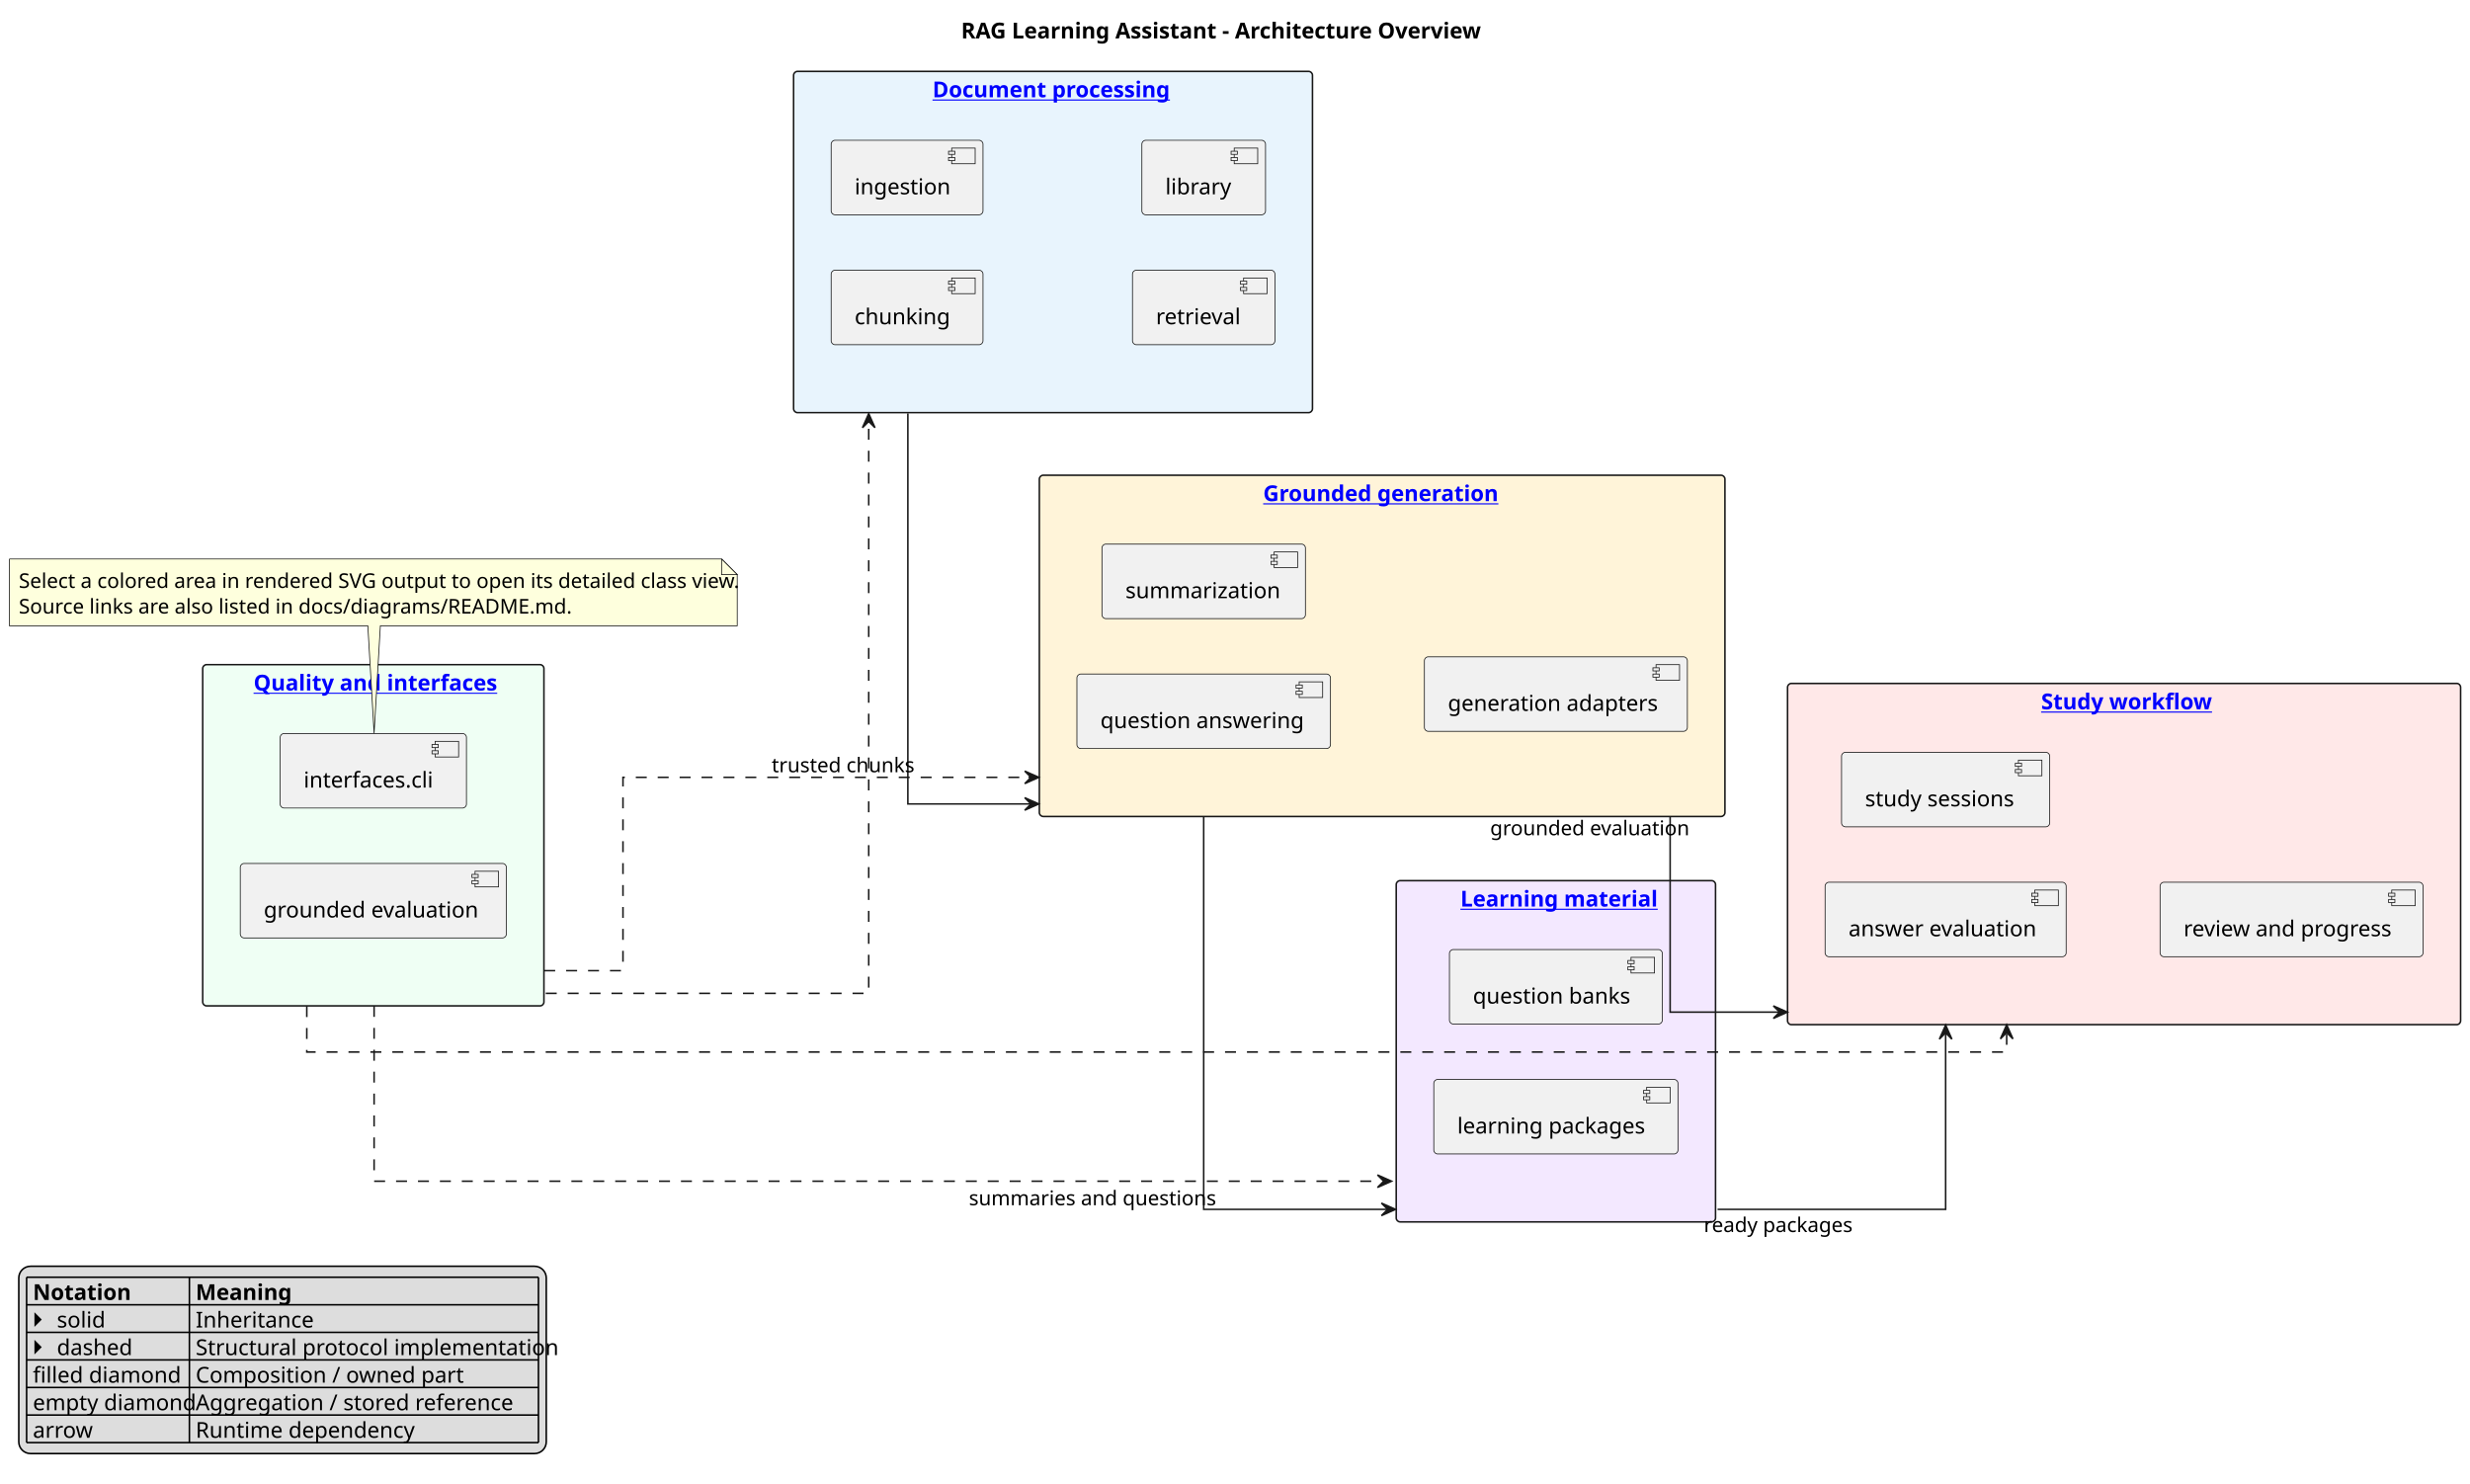
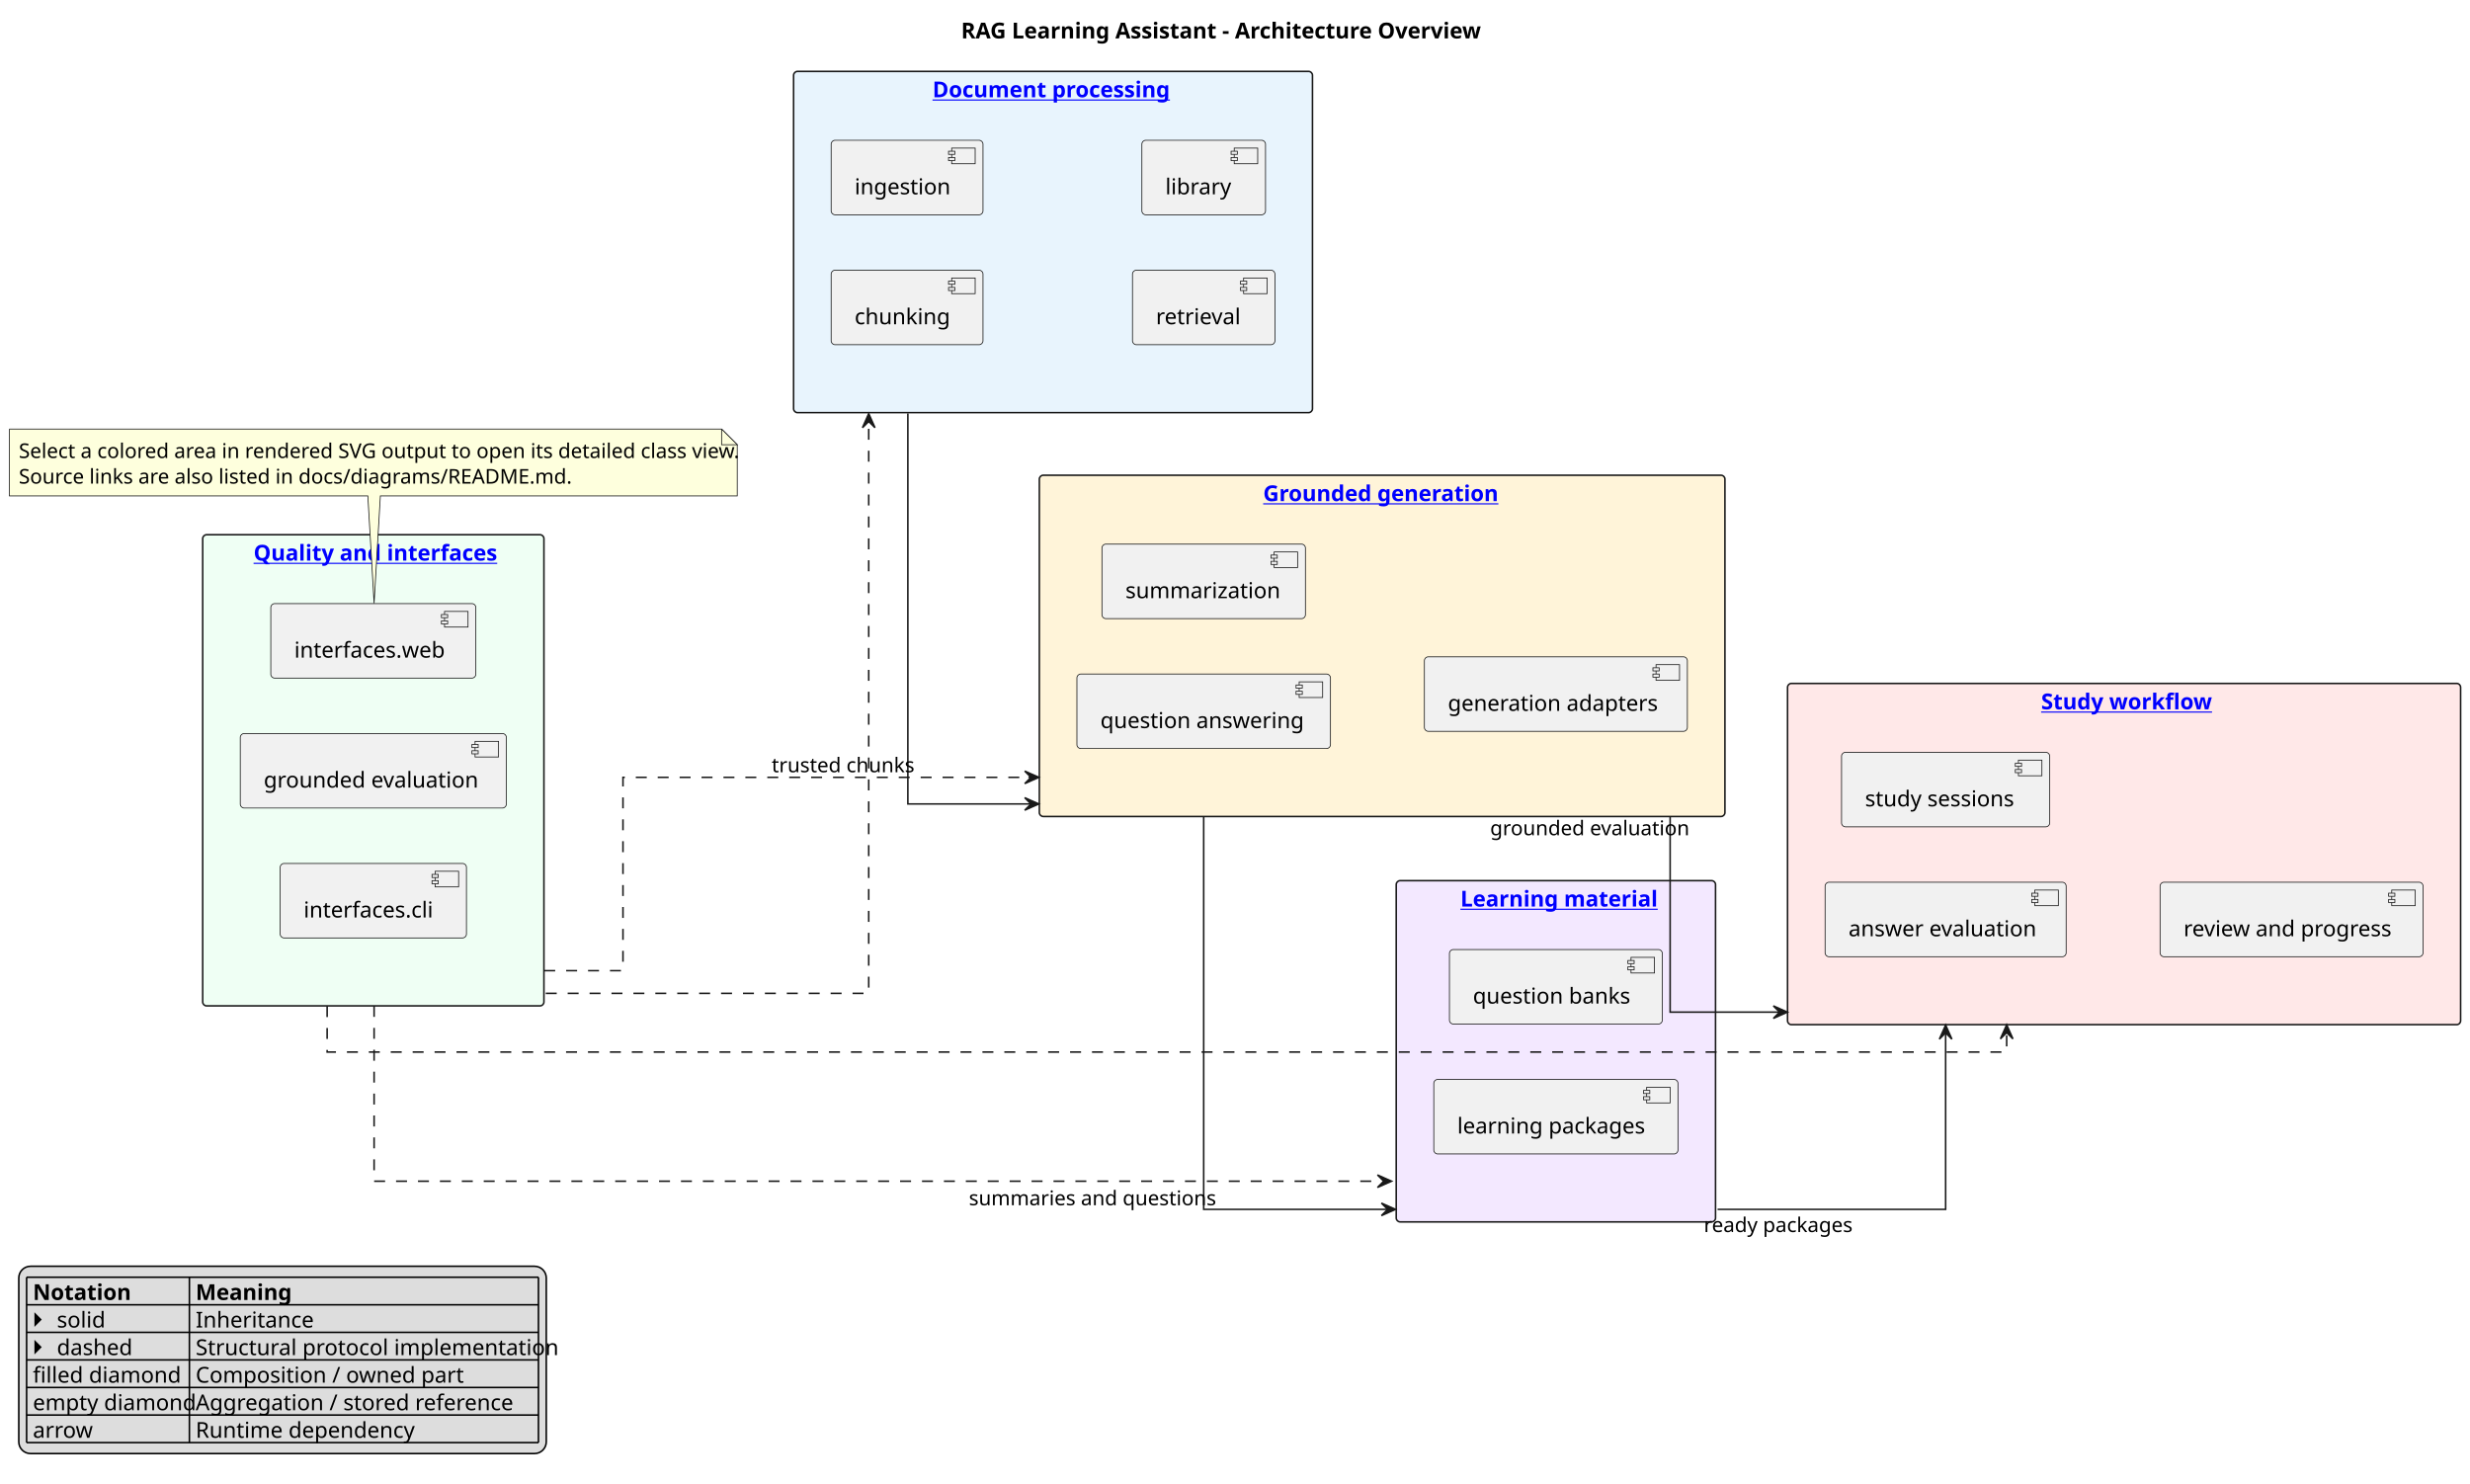
<svg xmlns="http://www.w3.org/2000/svg" xmlns:xlink="http://www.w3.org/1999/xlink" contentStyleType="text/css" height="948px" preserveAspectRatio="none" style="width:1578px;height:948px;background:#FFFFFF;" version="1.1" viewBox="0 0 1578 948" width="1578px" zoomAndPan="magnify">
  <defs />
  <g>
    <text fill="#000000" font-family="sans-serif" font-size="14" font-weight="bold" lengthAdjust="spacing" textLength="336" x="614" y="24.533">RAG Learning Assistant - Architecture Overview</text>
    <g id="cluster_Documents">
      <rect fill="#E8F4FD" height="218" rx="2.5" ry="2.5" style="stroke:#181818;stroke-width:1.0;" width="331.5" x="507" y="45.609" />
      <a href="diagrams/ingestion-retrieval-library.svg" target="_top" title="diagrams/ingestion-retrieval-library.svg" xlink:actuate="onRequest" xlink:href="diagrams/ingestion-retrieval-library.svg" xlink:show="new" xlink:title="diagrams/ingestion-retrieval-library.svg" xlink:type="simple">
        <text fill="#0000FF" font-family="sans-serif" font-size="14" font-weight="bold" lengthAdjust="spacing" text-decoration="underline" textLength="154" x="595.75" y="62.143">Document processing</text>
      </a>
    </g>
    <g id="cluster_Generation">
      <rect fill="#FFF4D9" height="218" rx="2.5" ry="2.5" style="stroke:#181818;stroke-width:1.0;" width="438" x="664" y="303.609" />
      <a href="diagrams/generation-summaries.svg" target="_top" title="diagrams/generation-summaries.svg" xlink:actuate="onRequest" xlink:href="diagrams/generation-summaries.svg" xlink:show="new" xlink:title="diagrams/generation-summaries.svg" xlink:type="simple">
        <text fill="#0000FF" font-family="sans-serif" font-size="14" font-weight="bold" lengthAdjust="spacing" text-decoration="underline" textLength="152" x="807" y="320.143">Grounded generation</text>
      </a>
    </g>
    <g id="cluster_Material">
      <rect fill="#F3E8FF" height="218" rx="2.5" ry="2.5" style="stroke:#181818;stroke-width:1.0;" width="204" x="892" y="562.609" />
      <a href="diagrams/question-banks-packages.svg" target="_top" title="diagrams/question-banks-packages.svg" xlink:actuate="onRequest" xlink:href="diagrams/question-banks-packages.svg" xlink:show="new" xlink:title="diagrams/question-banks-packages.svg" xlink:type="simple">
        <text fill="#0000FF" font-family="sans-serif" font-size="14" font-weight="bold" lengthAdjust="spacing" text-decoration="underline" textLength="122" x="933" y="579.143">Learning material</text>
      </a>
    </g>
    <g id="cluster_Study">
      <rect fill="#FFE8E8" height="218" rx="2.5" ry="2.5" style="stroke:#181818;stroke-width:1.0;" width="430" x="1142" y="436.609" />
      <a href="diagrams/study-progress.svg" target="_top" title="diagrams/study-progress.svg" xlink:actuate="onRequest" xlink:href="diagrams/study-progress.svg" xlink:show="new" xlink:title="diagrams/study-progress.svg" xlink:type="simple">
        <text fill="#0000FF" font-family="sans-serif" font-size="14" font-weight="bold" lengthAdjust="spacing" text-decoration="underline" textLength="106" x="1304" y="453.143">Study workflow</text>
      </a>
    </g>
    <g id="cluster_Interfaces">
-       <rect fill="#EFFFF4" height="218" rx="2.5" ry="2.5" style="stroke:#181818;stroke-width:1.0;" width="218" x="129.5" y="424.609" />
+       <rect fill="#EFFFF4" height="301" rx="2.5" ry="2.5" style="stroke:#181818;stroke-width:1.0;" width="218" x="129.5" y="341.609" />
      <a href="diagrams/evaluation-interfaces.svg" target="_top" title="diagrams/evaluation-interfaces.svg" xlink:actuate="onRequest" xlink:href="diagrams/evaluation-interfaces.svg" xlink:show="new" xlink:title="diagrams/evaluation-interfaces.svg" xlink:type="simple">
-         <text fill="#0000FF" font-family="sans-serif" font-size="14" font-weight="bold" lengthAdjust="spacing" text-decoration="underline" textLength="153" x="162" y="441.143">Quality and interfaces</text>
+         <text fill="#0000FF" font-family="sans-serif" font-size="14" font-weight="bold" lengthAdjust="spacing" text-decoration="underline" textLength="153" x="162" y="358.143">Quality and interfaces</text>
      </a>
    </g>
    <g id="elem_ingestion">
      <rect fill="#F1F1F1" height="47.609" rx="2.5" ry="2.5" style="stroke:#181818;stroke-width:0.5;" width="97" x="531" y="89.609" />
      <rect fill="#F1F1F1" height="10" style="stroke:#181818;stroke-width:0.5;" width="15" x="608" y="94.609" />
      <rect fill="#F1F1F1" height="2" style="stroke:#181818;stroke-width:0.5;" width="4" x="606" y="96.609" />
      <rect fill="#F1F1F1" height="2" style="stroke:#181818;stroke-width:0.5;" width="4" x="606" y="100.609" />
      <text fill="#000000" font-family="sans-serif" font-size="14" lengthAdjust="spacing" textLength="57" x="546" y="124.143">ingestion</text>
    </g>
    <g id="elem_chunking">
      <rect fill="#F1F1F1" height="47.609" rx="2.5" ry="2.5" style="stroke:#181818;stroke-width:0.5;" width="97" x="531" y="172.609" />
      <rect fill="#F1F1F1" height="10" style="stroke:#181818;stroke-width:0.5;" width="15" x="608" y="177.609" />
      <rect fill="#F1F1F1" height="2" style="stroke:#181818;stroke-width:0.5;" width="4" x="606" y="179.609" />
      <rect fill="#F1F1F1" height="2" style="stroke:#181818;stroke-width:0.5;" width="4" x="606" y="183.609" />
      <text fill="#000000" font-family="sans-serif" font-size="14" lengthAdjust="spacing" textLength="57" x="546" y="207.143">chunking</text>
    </g>
    <g id="elem_retrieval">
      <rect fill="#F1F1F1" height="47.609" rx="2.5" ry="2.5" style="stroke:#181818;stroke-width:0.5;" width="91" x="723.5" y="172.609" />
      <rect fill="#F1F1F1" height="10" style="stroke:#181818;stroke-width:0.5;" width="15" x="794.5" y="177.609" />
      <rect fill="#F1F1F1" height="2" style="stroke:#181818;stroke-width:0.5;" width="4" x="792.5" y="179.609" />
      <rect fill="#F1F1F1" height="2" style="stroke:#181818;stroke-width:0.5;" width="4" x="792.5" y="183.609" />
      <text fill="#000000" font-family="sans-serif" font-size="14" lengthAdjust="spacing" textLength="51" x="738.5" y="207.143">retrieval</text>
    </g>
    <g id="elem_library">
      <rect fill="#F1F1F1" height="47.609" rx="2.5" ry="2.5" style="stroke:#181818;stroke-width:0.5;" width="79" x="729.5" y="89.609" />
      <rect fill="#F1F1F1" height="10" style="stroke:#181818;stroke-width:0.5;" width="15" x="788.5" y="94.609" />
      <rect fill="#F1F1F1" height="2" style="stroke:#181818;stroke-width:0.5;" width="4" x="786.5" y="96.609" />
      <rect fill="#F1F1F1" height="2" style="stroke:#181818;stroke-width:0.5;" width="4" x="786.5" y="100.609" />
      <text fill="#000000" font-family="sans-serif" font-size="14" lengthAdjust="spacing" textLength="39" x="744.5" y="124.143">library</text>
    </g>
    <g id="elem_question answering">
      <rect fill="#F1F1F1" height="47.609" rx="2.5" ry="2.5" style="stroke:#181818;stroke-width:0.5;" width="162" x="688" y="430.609" />
      <rect fill="#F1F1F1" height="10" style="stroke:#181818;stroke-width:0.5;" width="15" x="830" y="435.609" />
      <rect fill="#F1F1F1" height="2" style="stroke:#181818;stroke-width:0.5;" width="4" x="828" y="437.609" />
      <rect fill="#F1F1F1" height="2" style="stroke:#181818;stroke-width:0.5;" width="4" x="828" y="441.609" />
      <text fill="#000000" font-family="sans-serif" font-size="14" lengthAdjust="spacing" textLength="122" x="703" y="465.143">question answering</text>
    </g>
    <g id="elem_summarization">
      <rect fill="#F1F1F1" height="47.609" rx="2.5" ry="2.5" style="stroke:#181818;stroke-width:0.5;" width="130" x="704" y="347.609" />
      <rect fill="#F1F1F1" height="10" style="stroke:#181818;stroke-width:0.5;" width="15" x="814" y="352.609" />
      <rect fill="#F1F1F1" height="2" style="stroke:#181818;stroke-width:0.5;" width="4" x="812" y="354.609" />
      <rect fill="#F1F1F1" height="2" style="stroke:#181818;stroke-width:0.5;" width="4" x="812" y="358.609" />
      <text fill="#000000" font-family="sans-serif" font-size="14" lengthAdjust="spacing" textLength="90" x="719" y="382.143">summarization</text>
    </g>
    <g id="elem_generation adapters">
      <rect fill="#F1F1F1" height="47.609" rx="2.5" ry="2.5" style="stroke:#181818;stroke-width:0.5;" width="168" x="910" y="419.609" />
      <rect fill="#F1F1F1" height="10" style="stroke:#181818;stroke-width:0.5;" width="15" x="1058" y="424.609" />
      <rect fill="#F1F1F1" height="2" style="stroke:#181818;stroke-width:0.5;" width="4" x="1056" y="426.609" />
      <rect fill="#F1F1F1" height="2" style="stroke:#181818;stroke-width:0.5;" width="4" x="1056" y="430.609" />
      <text fill="#000000" font-family="sans-serif" font-size="14" lengthAdjust="spacing" textLength="128" x="925" y="454.143">generation adapters</text>
    </g>
    <g id="elem_question banks">
      <rect fill="#F1F1F1" height="47.609" rx="2.5" ry="2.5" style="stroke:#181818;stroke-width:0.5;" width="136" x="926" y="606.609" />
      <rect fill="#F1F1F1" height="10" style="stroke:#181818;stroke-width:0.5;" width="15" x="1042" y="611.609" />
      <rect fill="#F1F1F1" height="2" style="stroke:#181818;stroke-width:0.5;" width="4" x="1040" y="613.609" />
      <rect fill="#F1F1F1" height="2" style="stroke:#181818;stroke-width:0.5;" width="4" x="1040" y="617.609" />
      <text fill="#000000" font-family="sans-serif" font-size="14" lengthAdjust="spacing" textLength="96" x="941" y="641.143">question banks</text>
    </g>
    <g id="elem_learning packages">
      <rect fill="#F1F1F1" height="47.609" rx="2.5" ry="2.5" style="stroke:#181818;stroke-width:0.5;" width="156" x="916" y="689.609" />
      <rect fill="#F1F1F1" height="10" style="stroke:#181818;stroke-width:0.5;" width="15" x="1052" y="694.609" />
      <rect fill="#F1F1F1" height="2" style="stroke:#181818;stroke-width:0.5;" width="4" x="1050" y="696.609" />
      <rect fill="#F1F1F1" height="2" style="stroke:#181818;stroke-width:0.5;" width="4" x="1050" y="700.609" />
      <text fill="#000000" font-family="sans-serif" font-size="14" lengthAdjust="spacing" textLength="116" x="931" y="724.143">learning packages</text>
    </g>
    <g id="elem_answer evaluation">
      <rect fill="#F1F1F1" height="47.609" rx="2.5" ry="2.5" style="stroke:#181818;stroke-width:0.5;" width="154" x="1166" y="563.609" />
      <rect fill="#F1F1F1" height="10" style="stroke:#181818;stroke-width:0.5;" width="15" x="1300" y="568.609" />
      <rect fill="#F1F1F1" height="2" style="stroke:#181818;stroke-width:0.5;" width="4" x="1298" y="570.609" />
      <rect fill="#F1F1F1" height="2" style="stroke:#181818;stroke-width:0.5;" width="4" x="1298" y="574.609" />
      <text fill="#000000" font-family="sans-serif" font-size="14" lengthAdjust="spacing" textLength="114" x="1181" y="598.143">answer evaluation</text>
    </g>
    <g id="elem_study sessions">
      <rect fill="#F1F1F1" height="47.609" rx="2.5" ry="2.5" style="stroke:#181818;stroke-width:0.5;" width="133" x="1176.5" y="480.609" />
      <rect fill="#F1F1F1" height="10" style="stroke:#181818;stroke-width:0.5;" width="15" x="1289.5" y="485.609" />
      <rect fill="#F1F1F1" height="2" style="stroke:#181818;stroke-width:0.5;" width="4" x="1287.5" y="487.609" />
      <rect fill="#F1F1F1" height="2" style="stroke:#181818;stroke-width:0.5;" width="4" x="1287.5" y="491.609" />
      <text fill="#000000" font-family="sans-serif" font-size="14" lengthAdjust="spacing" textLength="93" x="1191.5" y="515.143">study sessions</text>
    </g>
    <g id="elem_review and progress">
      <rect fill="#F1F1F1" height="47.609" rx="2.5" ry="2.5" style="stroke:#181818;stroke-width:0.5;" width="168" x="1380" y="563.609" />
      <rect fill="#F1F1F1" height="10" style="stroke:#181818;stroke-width:0.5;" width="15" x="1528" y="568.609" />
      <rect fill="#F1F1F1" height="2" style="stroke:#181818;stroke-width:0.5;" width="4" x="1526" y="570.609" />
      <rect fill="#F1F1F1" height="2" style="stroke:#181818;stroke-width:0.5;" width="4" x="1526" y="574.609" />
      <text fill="#000000" font-family="sans-serif" font-size="14" lengthAdjust="spacing" textLength="128" x="1395" y="598.143">review and progress</text>
    </g>
    <g id="elem_grounded evaluation">
-       <rect fill="#F1F1F1" height="47.609" rx="2.5" ry="2.5" style="stroke:#181818;stroke-width:0.5;" width="170" x="153.5" y="551.609" />
-       <rect fill="#F1F1F1" height="10" style="stroke:#181818;stroke-width:0.5;" width="15" x="303.5" y="556.609" />
-       <rect fill="#F1F1F1" height="2" style="stroke:#181818;stroke-width:0.5;" width="4" x="301.5" y="558.609" />
-       <rect fill="#F1F1F1" height="2" style="stroke:#181818;stroke-width:0.5;" width="4" x="301.5" y="562.609" />
-       <text fill="#000000" font-family="sans-serif" font-size="14" lengthAdjust="spacing" textLength="130" x="168.5" y="586.143">grounded evaluation</text>
+       <rect fill="#F1F1F1" height="47.609" rx="2.5" ry="2.5" style="stroke:#181818;stroke-width:0.5;" width="170" x="153.5" y="468.609" />
+       <rect fill="#F1F1F1" height="10" style="stroke:#181818;stroke-width:0.5;" width="15" x="303.5" y="473.609" />
+       <rect fill="#F1F1F1" height="2" style="stroke:#181818;stroke-width:0.5;" width="4" x="301.5" y="475.609" />
+       <rect fill="#F1F1F1" height="2" style="stroke:#181818;stroke-width:0.5;" width="4" x="301.5" y="479.609" />
+       <text fill="#000000" font-family="sans-serif" font-size="14" lengthAdjust="spacing" textLength="130" x="168.5" y="503.143">grounded evaluation</text>
    </g>
    <g id="elem_interfaces.cli">
-       <rect fill="#F1F1F1" height="47.609" rx="2.5" ry="2.5" style="stroke:#181818;stroke-width:0.5;" width="119" x="179" y="468.609" />
-       <rect fill="#F1F1F1" height="10" style="stroke:#181818;stroke-width:0.5;" width="15" x="278" y="473.609" />
-       <rect fill="#F1F1F1" height="2" style="stroke:#181818;stroke-width:0.5;" width="4" x="276" y="475.609" />
-       <rect fill="#F1F1F1" height="2" style="stroke:#181818;stroke-width:0.5;" width="4" x="276" y="479.609" />
-       <text fill="#000000" font-family="sans-serif" font-size="14" lengthAdjust="spacing" textLength="79" x="194" y="503.143">interfaces.cli</text>
-     </g>
-     <g id="elem_GMN29">
-       <path d="M6,357.109 L6,399.812 A0,0 0 0 0 6,399.812 L235,399.812 L239,468.429 L243,399.812 L471,399.812 A0,0 0 0 0 471,399.812 L471,367.109 L461,357.109 L6,357.109 A0,0 0 0 0 6,357.109 " fill="#FEFFDD" style="stroke:#181818;stroke-width:0.5;" />
-       <path d="M461,357.109 L461,367.109 L471,367.109 L461,357.109 " fill="#FEFFDD" style="stroke:#181818;stroke-width:0.5;" />
-       <text fill="#000000" font-family="sans-serif" font-size="13" lengthAdjust="spacing" textLength="444" x="12" y="375.604">Select a colored area in rendered SVG output to open its detailed class view.</text>
-       <text fill="#000000" font-family="sans-serif" font-size="13" lengthAdjust="spacing" textLength="346" x="12" y="391.956">Source links are also listed in docs/diagrams/README.md.</text>
+       <rect fill="#F1F1F1" height="47.609" rx="2.5" ry="2.5" style="stroke:#181818;stroke-width:0.5;" width="119" x="179" y="551.609" />
+       <rect fill="#F1F1F1" height="10" style="stroke:#181818;stroke-width:0.5;" width="15" x="278" y="556.609" />
+       <rect fill="#F1F1F1" height="2" style="stroke:#181818;stroke-width:0.5;" width="4" x="276" y="558.609" />
+       <rect fill="#F1F1F1" height="2" style="stroke:#181818;stroke-width:0.5;" width="4" x="276" y="562.609" />
+       <text fill="#000000" font-family="sans-serif" font-size="14" lengthAdjust="spacing" textLength="79" x="194" y="586.143">interfaces.cli</text>
+     </g>
+     <g id="elem_interfaces.web">
+       <rect fill="#F1F1F1" height="47.609" rx="2.5" ry="2.5" style="stroke:#181818;stroke-width:0.5;" width="131" x="173" y="385.609" />
+       <rect fill="#F1F1F1" height="10" style="stroke:#181818;stroke-width:0.5;" width="15" x="284" y="390.609" />
+       <rect fill="#F1F1F1" height="2" style="stroke:#181818;stroke-width:0.5;" width="4" x="282" y="392.609" />
+       <rect fill="#F1F1F1" height="2" style="stroke:#181818;stroke-width:0.5;" width="4" x="282" y="396.609" />
+       <text fill="#000000" font-family="sans-serif" font-size="14" lengthAdjust="spacing" textLength="91" x="188" y="420.143">interfaces.web</text>
+     </g>
+     <g id="elem_GMN30">
+       <path d="M6,274.109 L6,316.812 A0,0 0 0 0 6,316.812 L235,316.812 L239,385.429 L243,316.812 L471,316.812 A0,0 0 0 0 471,316.812 L471,284.109 L461,274.109 L6,274.109 A0,0 0 0 0 6,274.109 " fill="#FEFFDD" style="stroke:#181818;stroke-width:0.5;" />
+       <path d="M461,274.109 L461,284.109 L471,284.109 L461,274.109 " fill="#FEFFDD" style="stroke:#181818;stroke-width:0.5;" />
+       <text fill="#000000" font-family="sans-serif" font-size="13" lengthAdjust="spacing" textLength="444" x="12" y="292.604">Select a colored area in rendered SVG output to open its detailed class view.</text>
+       <text fill="#000000" font-family="sans-serif" font-size="13" lengthAdjust="spacing" textLength="346" x="12" y="308.956">Source links are also listed in docs/diagrams/README.md.</text>
    </g>
    <g id="link_Documents_Generation">
      <path d="M580,264.077 C580,264.465 580,264.864 580,265.275 C580,266.098 580,266.967 580,267.883 C580,275.208 580,285.454 580,297.639 C580,322.008 580,354.127 580,386.123 C580,450.114 580,513.609 580,513.609 C580,513.609 591.086,513.609 607.887,513.609 C616.288,513.609 626.118,513.609 636.706,513.609 C642,513.609 647.483,513.609 653.072,513.609 C655.866,513.609 658.687,513.609 661.524,513.609 C662.233,513.609 656.943,513.609 657.654,513.609 " fill="none" id="Documents-to-Generation" style="stroke:#181818;stroke-width:1.0;" />
      <polygon fill="#181818" points="663.654,513.609,654.654,509.609,658.654,513.609,654.654,517.609,663.654,513.609" style="stroke:#181818;stroke-width:1.0;" />
      <text fill="#000000" font-family="sans-serif" font-size="13" lengthAdjust="spacing" textLength="86" x="493" y="493.354">trusted chunks</text>
    </g>
    <g id="link_Generation_Material">
      <path d="M769,521.925 C769,522.303 769,522.694 769,523.096 C769,524.705 769,526.499 769,528.465 C769,536.327 769,546.926 769,559.318 C769,584.102 769,616.063 769,647.662 C769,710.859 769,772.609 769,772.609 C769,772.609 821.79,772.609 876.229,772.609 C879.631,772.609 883.04,772.609 886.443,772.609 C888.144,772.609 883.844,772.609 885.541,772.609 " fill="none" id="Generation-to-Material" style="stroke:#181818;stroke-width:1.0;" />
      <polygon fill="#181818" points="891.541,772.609,882.541,768.609,886.541,772.609,882.541,776.609,891.541,772.609" style="stroke:#181818;stroke-width:1.0;" />
      <text fill="#000000" font-family="sans-serif" font-size="13" lengthAdjust="spacing" textLength="149" x="619" y="769.995">summaries and questions</text>
    </g>
    <g id="link_Material_Study">
      <path d="M1097.324,772.609 C1098.262,772.609 1099.201,772.609 1100.141,772.609 C1107.666,772.609 1115.283,772.609 1122.878,772.609 C1183.635,772.609 1243,772.609 1243,772.609 C1243,772.609 1243,743.047 1243,712.561 C1243,697.317 1243,681.843 1243,669.718 C1243,666.687 1243,663.865 1243,661.308 C1243,660.03 1243,658.818 1243,657.679 C1243,657.11 1243,656.559 1243,656.027 C1243,655.761 1243,655.5 1243,655.244 C1243,655.115 1243,660.989 1243,660.863 " fill="none" id="Material-to-Study" style="stroke:#181818;stroke-width:1.0;" />
      <polygon fill="#181818" points="1243,654.863,1239,663.863,1243,659.863,1247,663.863,1243,654.863" style="stroke:#181818;stroke-width:1.0;" />
      <text fill="#000000" font-family="sans-serif" font-size="13" lengthAdjust="spacing" textLength="92" x="1088.52" y="787.105">ready packages</text>
    </g>
    <g id="link_Generation_Study">
      <path d="M1067,521.929 C1067,522.063 1067,522.199 1067,522.336 C1067,523.432 1067,524.617 1067,525.883 C1067,528.416 1067,531.273 1067,534.391 C1067,546.859 1067,563.484 1067,580.109 C1067,613.359 1067,646.609 1067,646.609 C1067,646.609 1077.323,646.609 1092.969,646.609 C1100.792,646.609 1109.946,646.609 1119.806,646.609 C1124.735,646.609 1129.841,646.609 1135.046,646.609 C1136.347,646.609 1137.654,646.609 1138.967,646.609 C1139.623,646.609 1140.28,646.609 1140.938,646.609 C1141.268,646.609 1135.597,646.609 1135.927,646.609 " fill="none" id="Generation-to-Study" style="stroke:#181818;stroke-width:1.0;" />
      <polygon fill="#181818" points="1141.927,646.609,1132.927,642.609,1136.927,646.609,1132.927,650.609,1141.927,646.609" style="stroke:#181818;stroke-width:1.0;" />
      <text fill="#000000" font-family="sans-serif" font-size="13" lengthAdjust="spacing" textLength="114" x="952" y="533.595">grounded evaluation</text>
    </g>
    <g id="link_Interfaces_Documents">
      <path d="M348.667,634.609 C349.824,634.609 350.984,634.609 352.147,634.609 C354.475,634.609 356.816,634.609 359.169,634.609 C363.876,634.609 368.629,634.609 373.411,634.609 C382.976,634.609 392.658,634.609 402.311,634.609 C479.54,634.609 555,634.609 555,634.609 C555,634.609 555,539.859 555,445.109 C555,397.734 555,350.359 555,314.828 C555,297.062 555,282.258 555,271.894 C555,269.304 555,266.99 555,264.978 C555,264.726 555,270.479 555,270.237 " fill="none" id="Interfaces-to-Documents" style="stroke:#181818;stroke-width:1.0;stroke-dasharray:7.0,7.0;" />
      <polygon fill="#181818" points="555,264.237,551,273.237,555,269.237,559,273.237,555,264.237" style="stroke:#181818;stroke-width:1.0;" />
    </g>
    <g id="link_Interfaces_Generation">
      <path d="M347.691,620.109 C357.008,620.109 365.703,620.109 373.156,620.109 C388.062,620.109 398,620.109 398,620.109 C398,620.109 398,496.609 398,496.609 C398,496.609 490.75,496.609 583.5,496.609 C606.688,496.609 629.875,496.609 651.613,496.609 C654.331,496.609 657.025,496.609 659.694,496.609 C661.029,496.609 656.357,496.609 657.679,496.609 " fill="none" id="Interfaces-to-Generation" style="stroke:#181818;stroke-width:1.0;stroke-dasharray:7.0,7.0;" />
      <polygon fill="#181818" points="663.679,496.609,654.679,492.609,658.679,496.609,654.679,500.609,663.679,496.609" style="stroke:#181818;stroke-width:1.0;" />
    </g>
    <g id="link_Interfaces_Material">
      <path d="M239,642.642 C239,642.764 239,642.888 239,643.013 C239,643.264 239,643.519 239,643.778 C239,644.817 239,645.931 239,647.113 C239,649.477 239,652.114 239,654.967 C239,666.378 239,681.254 239,696.016 C239,725.539 239,754.609 239,754.609 C239,754.609 427.75,754.609 616.5,754.609 C710.875,754.609 805.25,754.609 876.031,754.609 C880.455,754.609 878.787,754.609 883.02,754.609 " fill="none" id="Interfaces-to-Material" style="stroke:#181818;stroke-width:1.0;stroke-dasharray:7.0,7.0;" />
      <polygon fill="#181818" points="889.02,754.609,880.02,750.609,884.02,754.609,880.02,758.609,889.02,754.609" style="stroke:#181818;stroke-width:1.0;" />
    </g>
    <g id="link_Interfaces_Study">
-       <path d="M196,642.746 C196,642.808 196,642.87 196,642.932 C196,643.056 196,643.181 196,643.307 C196,644.314 196,645.376 196,646.475 C196,648.672 196,651.016 196,653.359 C196,662.734 196,672.109 196,672.109 C196,672.109 1282,672.109 1282,672.109 C1282,672.109 1282,665.734 1282,659.359 C1282,657.766 1282,662.172 1282,660.678 " fill="none" id="Interfaces-to-Study" style="stroke:#181818;stroke-width:1.0;stroke-dasharray:7.0,7.0;" />
+       <path d="M209,642.746 C209,642.808 209,642.87 209,642.932 C209,643.056 209,643.181 209,643.307 C209,644.314 209,645.376 209,646.475 C209,648.672 209,651.016 209,653.359 C209,662.734 209,672.109 209,672.109 C209,672.109 1282,672.109 1282,672.109 C1282,672.109 1282,665.734 1282,659.359 C1282,657.766 1282,662.172 1282,660.678 " fill="none" id="Interfaces-to-Study" style="stroke:#181818;stroke-width:1.0;stroke-dasharray:7.0,7.0;" />
      <polygon fill="#181818" points="1282,654.678,1278,663.678,1282,659.678,1286,663.678,1282,654.678" style="stroke:#181818;stroke-width:1.0;" />
    </g>
    <rect fill="#DDDDDD" height="119.656" id="_legend" rx="7.5" ry="7.5" style="stroke:#000000;stroke-width:1.0;" width="337" x="12" y="808.961" />
    <text fill="#000000" font-family="sans-serif" font-size="14" font-weight="bold" lengthAdjust="spacing" textLength="59" x="21" y="830.494">Notation</text>
    <text fill="#000000" font-family="sans-serif" font-size="14" font-weight="bold" lengthAdjust="spacing" textLength="61" x="125" y="830.494">Meaning</text>
    <text fill="#000000" font-family="sans-serif" font-size="14" lengthAdjust="spacing" textLength="4" x="17" y="848.104"> </text>
    <path d="M22,838.346 L22,847.68 L26.667,843.013 L22,838.346 " fill="#000000" style="stroke:;stroke-width:0.0;stroke-dasharray:;" />
    <text fill="#000000" font-family="sans-serif" font-size="14" lengthAdjust="spacing" textLength="29" x="36.333" y="848.104">solid</text>
    <text fill="#000000" font-family="sans-serif" font-size="14" lengthAdjust="spacing" textLength="70" x="125" y="848.104">Inheritance</text>
    <text fill="#000000" font-family="sans-serif" font-size="14" lengthAdjust="spacing" textLength="4" x="17" y="865.713"> </text>
    <path d="M22,855.956 L22,865.289 L26.667,860.622 L22,855.956 " fill="#000000" style="stroke:;stroke-width:0.0;stroke-dasharray:;" />
    <text fill="#000000" font-family="sans-serif" font-size="14" lengthAdjust="spacing" textLength="47" x="36.333" y="865.713">dashed</text>
    <text fill="#000000" font-family="sans-serif" font-size="14" lengthAdjust="spacing" textLength="215" x="125" y="865.713">Structural protocol implementation</text>
    <text fill="#000000" font-family="sans-serif" font-size="14" lengthAdjust="spacing" textLength="87" x="21" y="883.322">filled diamond</text>
    <text fill="#000000" font-family="sans-serif" font-size="14" lengthAdjust="spacing" textLength="160" x="125" y="883.322">Composition / owned part</text>
    <text fill="#000000" font-family="sans-serif" font-size="14" lengthAdjust="spacing" textLength="96" x="21" y="900.932">empty diamond</text>
    <text fill="#000000" font-family="sans-serif" font-size="14" lengthAdjust="spacing" textLength="194" x="125" y="900.932">Aggregation / stored reference</text>
    <text fill="#000000" font-family="sans-serif" font-size="14" lengthAdjust="spacing" textLength="35" x="21" y="918.541">arrow</text>
    <text fill="#000000" font-family="sans-serif" font-size="14" lengthAdjust="spacing" textLength="134" x="125" y="918.541">Runtime dependency</text>
    <line style="stroke:#000000;stroke-width:1.0;" x1="17" x2="344" y1="815.961" y2="815.961" />
    <line style="stroke:#000000;stroke-width:1.0;" x1="17" x2="344" y1="833.57" y2="833.57" />
    <line style="stroke:#000000;stroke-width:1.0;" x1="17" x2="344" y1="851.18" y2="851.18" />
    <line style="stroke:#000000;stroke-width:1.0;" x1="17" x2="344" y1="868.789" y2="868.789" />
    <line style="stroke:#000000;stroke-width:1.0;" x1="17" x2="344" y1="886.398" y2="886.398" />
    <line style="stroke:#000000;stroke-width:1.0;" x1="17" x2="344" y1="904.008" y2="904.008" />
    <line style="stroke:#000000;stroke-width:1.0;" x1="17" x2="344" y1="921.617" y2="921.617" />
    <line style="stroke:#000000;stroke-width:1.0;" x1="17" x2="17" y1="815.961" y2="921.617" />
    <line style="stroke:#000000;stroke-width:1.0;" x1="121" x2="121" y1="815.961" y2="921.617" />
    <line style="stroke:#000000;stroke-width:1.0;" x1="344" x2="344" y1="815.961" y2="921.617" />
  </g>
</svg>
